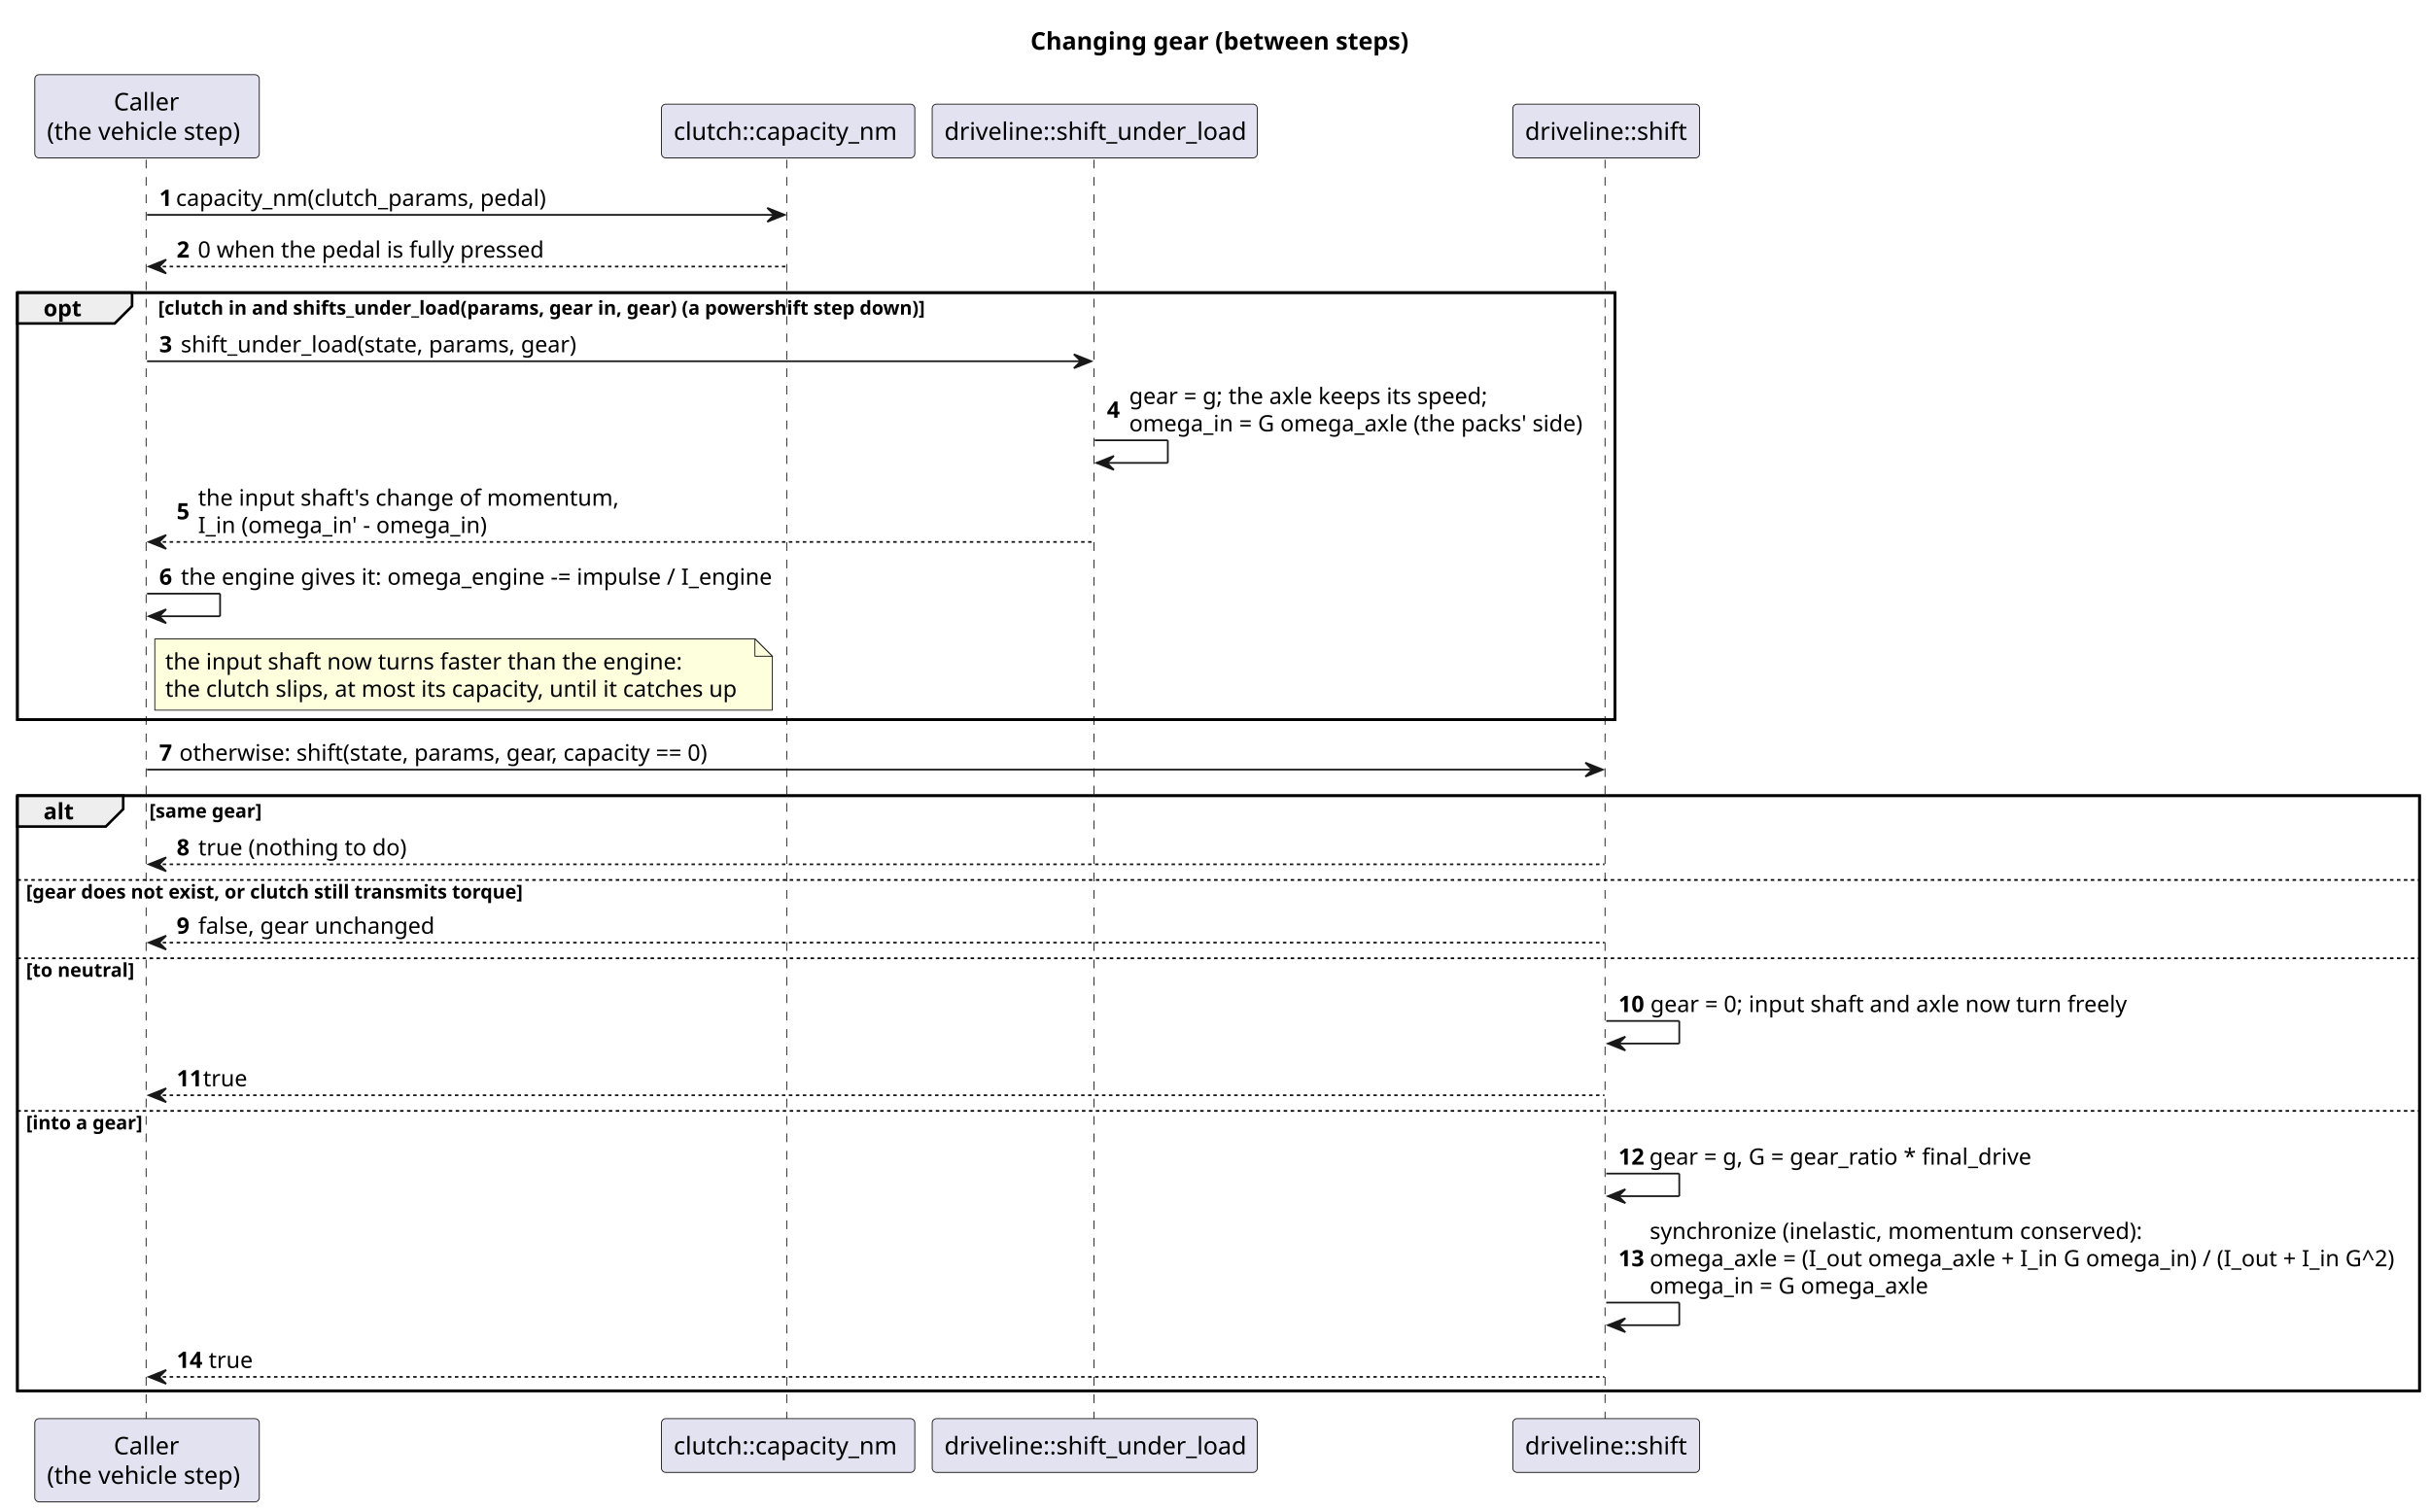
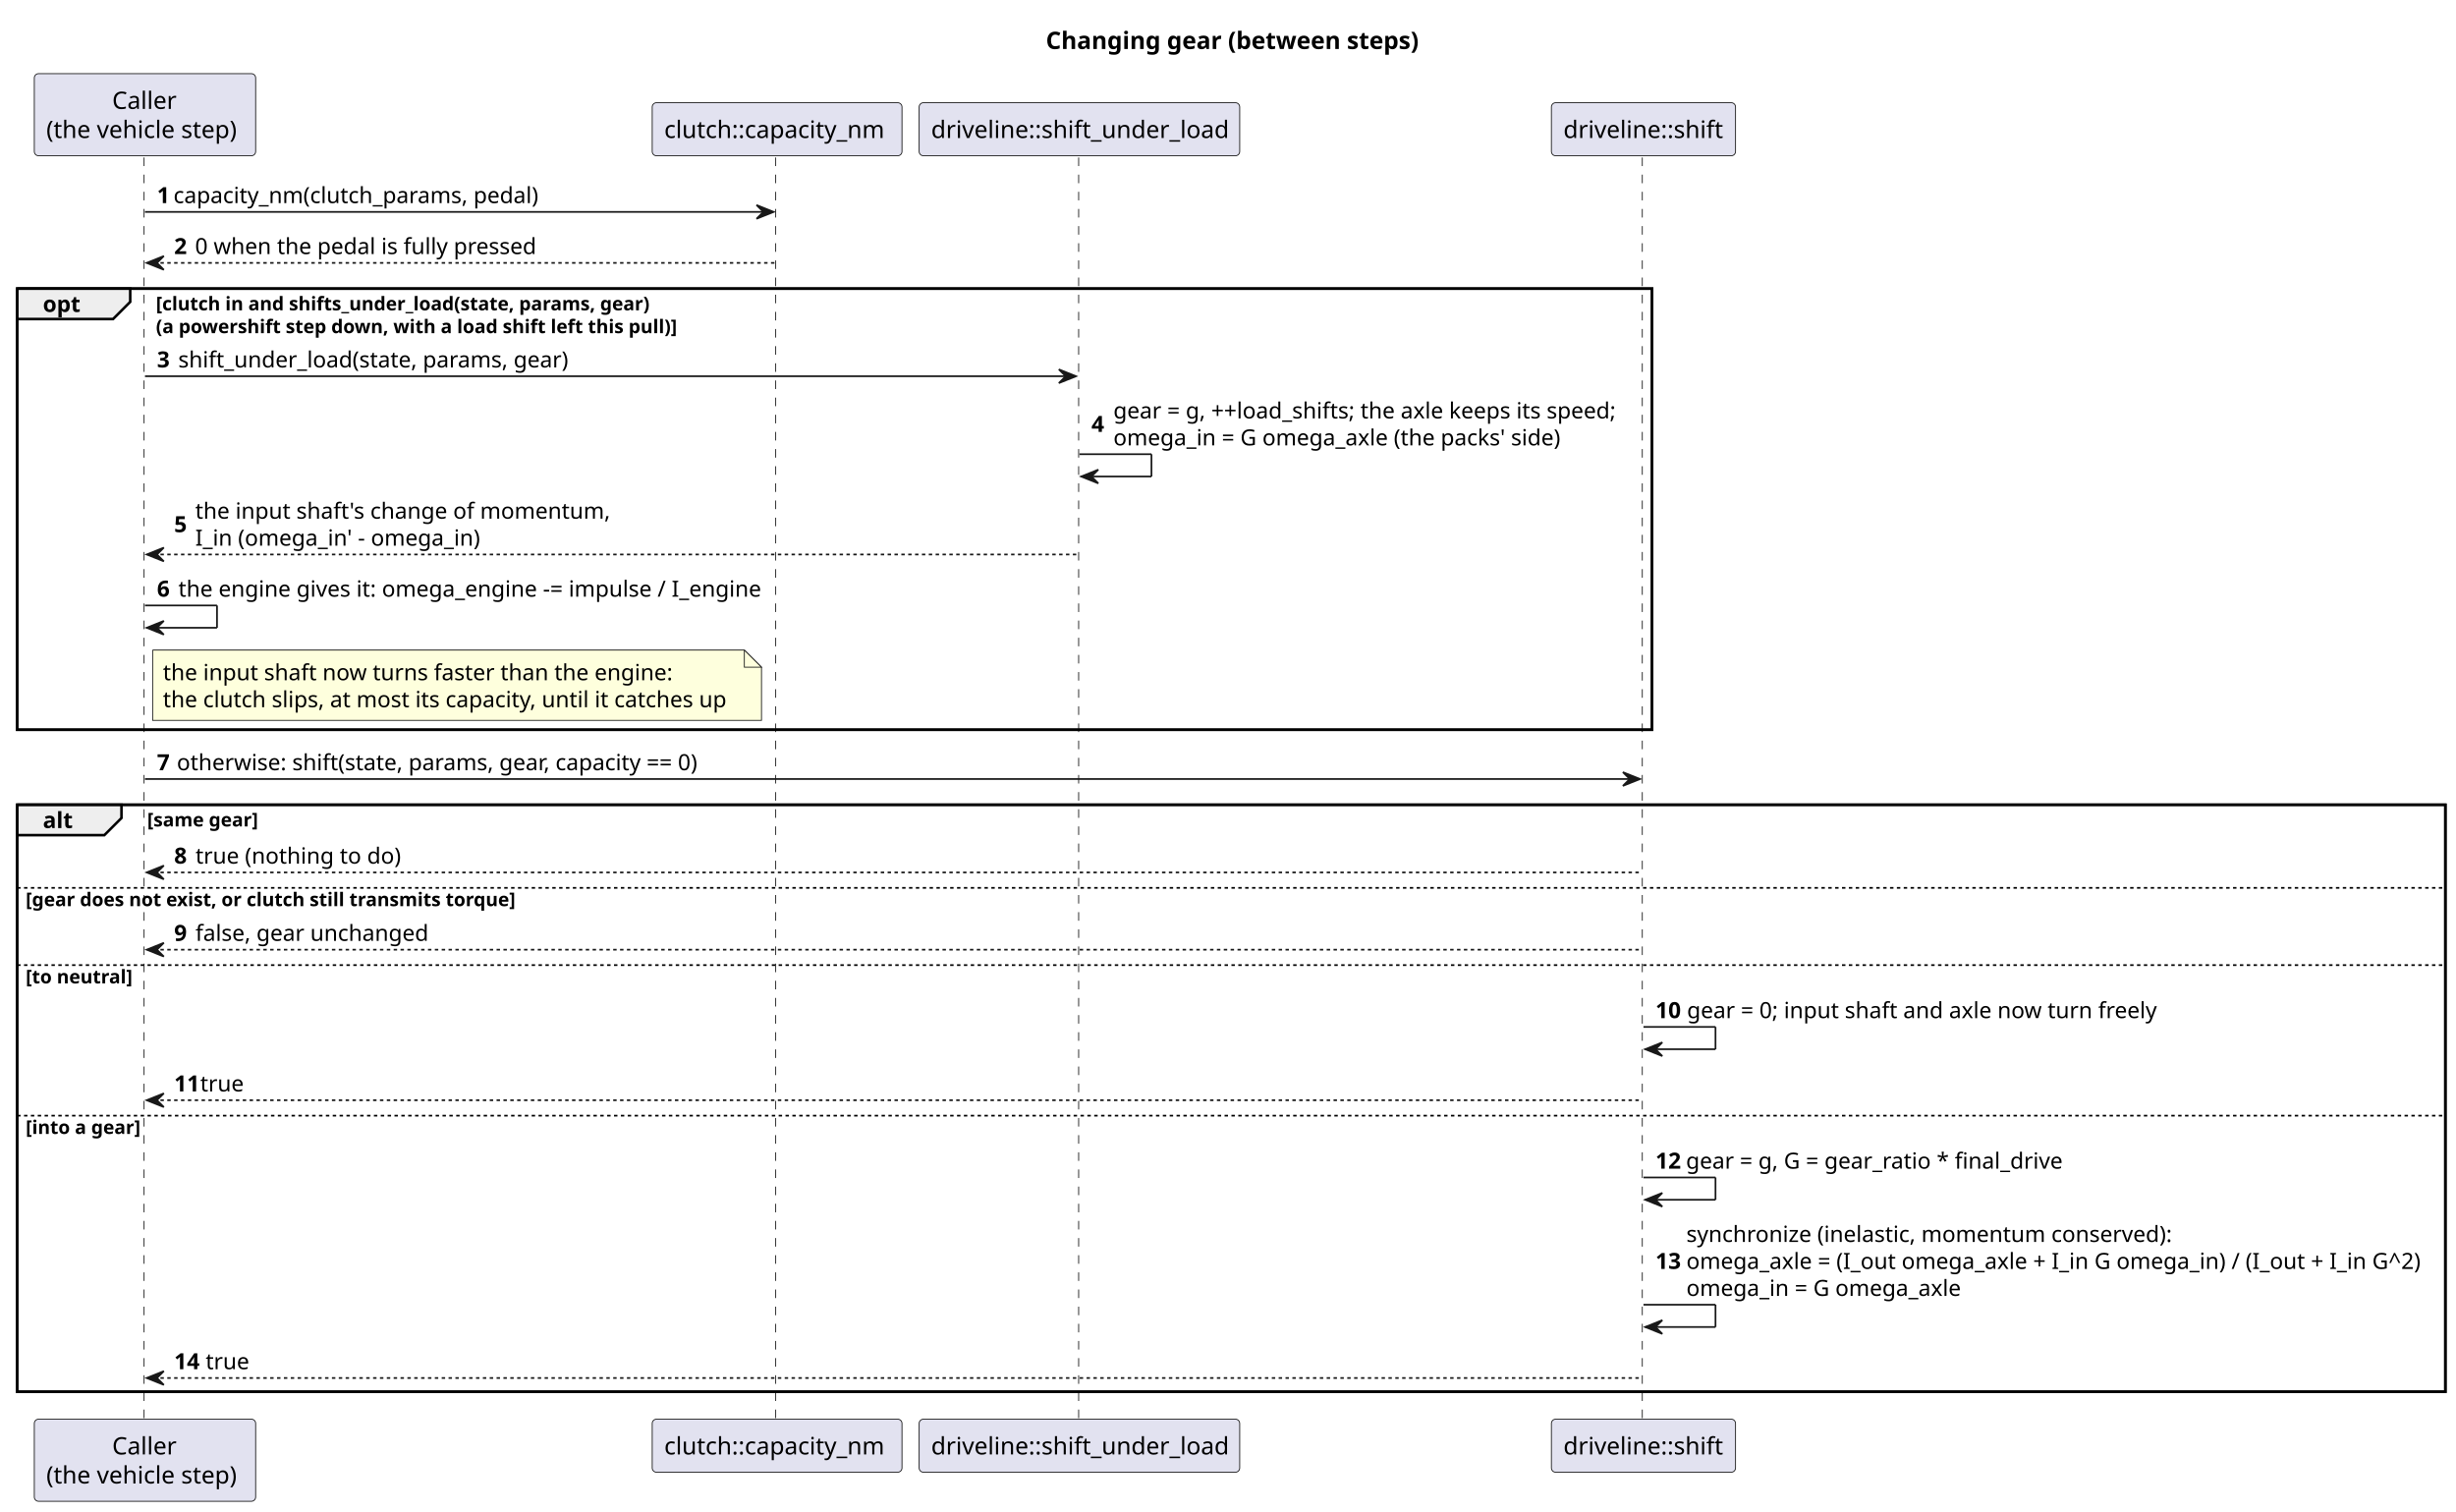
- <svg xmlns="http://www.w3.org/2000/svg" contentStyleType="text/css" height="869px" preserveAspectRatio="none" style="width:1397px;height:869px;background:#FFFFFF;" version="1.1" viewBox="0 0 1397 869" width="1397px" zoomAndPan="magnify">
+ <svg xmlns="http://www.w3.org/2000/svg" contentStyleType="text/css" height="881px" preserveAspectRatio="none" style="width:1432px;height:881px;background:#FFFFFF;" version="1.1" viewBox="0 0 1432 881" width="1432px" zoomAndPan="magnify">
  <defs />
  <g>
-     <text fill="#000000" font-family="sans-serif" font-size="14" font-weight="bold" lengthAdjust="spacing" textLength="215.195" x="592.385" y="28.562">Changing gear (between steps)</text>
-     <rect fill="none" height="245.565" style="stroke:#000000;stroke-width:1.5;" width="918.414" x="10" y="168.277" />
-     <rect fill="none" height="342.224" style="stroke:#000000;stroke-width:1.5;" width="1380.966" x="10" y="457.572" />
-     <line style="stroke:#181818;stroke-width:0.5;stroke-dasharray:5.0,5.0;" x1="84" x2="84" y1="91.818" y2="816.796" />
-     <line style="stroke:#181818;stroke-width:0.5;stroke-dasharray:5.0,5.0;" x1="452.28" x2="452.28" y1="91.818" y2="816.796" />
-     <line style="stroke:#181818;stroke-width:0.5;stroke-dasharray:5.0,5.0;" x1="628.919" x2="628.919" y1="91.818" y2="816.796" />
-     <line style="stroke:#181818;stroke-width:0.5;stroke-dasharray:5.0,5.0;" x1="922.731" x2="922.731" y1="91.818" y2="816.796" />
+     <text fill="#000000" font-family="sans-serif" font-size="14" font-weight="bold" lengthAdjust="spacing" textLength="215.195" x="609.8" y="28.562">Changing gear (between steps)</text>
+     <rect fill="none" height="257.185" style="stroke:#000000;stroke-width:1.5;" width="953.244" x="10" y="168.277" />
+     <rect fill="none" height="342.224" style="stroke:#000000;stroke-width:1.5;" width="1415.795" x="10" y="469.191" />
+     <line style="stroke:#181818;stroke-width:0.5;stroke-dasharray:5.0,5.0;" x1="84" x2="84" y1="91.818" y2="828.415" />
+     <line style="stroke:#181818;stroke-width:0.5;stroke-dasharray:5.0,5.0;" x1="452.28" x2="452.28" y1="91.818" y2="828.415" />
+     <line style="stroke:#181818;stroke-width:0.5;stroke-dasharray:5.0,5.0;" x1="628.919" x2="628.919" y1="91.818" y2="828.415" />
+     <line style="stroke:#181818;stroke-width:0.5;stroke-dasharray:5.0,5.0;" x1="957.561" x2="957.561" y1="91.818" y2="828.415" />
    <rect fill="#E2E2F0" height="47.879" rx="2.5" ry="2.5" style="stroke:#181818;stroke-width:0.5;" width="129.062" x="20" y="42.94" />
    <text fill="#000000" font-family="sans-serif" font-size="14" lengthAdjust="spacing" textLength="38.302" x="65.38" y="63.502">Caller</text>
    <text fill="#000000" font-family="sans-serif" font-size="14" lengthAdjust="spacing" textLength="115.062" x="27" y="80.441">(the vehicle step)</text>
-     <rect fill="#E2E2F0" height="47.879" rx="2.5" ry="2.5" style="stroke:#181818;stroke-width:0.5;" width="129.062" x="20" y="815.796" />
-     <text fill="#000000" font-family="sans-serif" font-size="14" lengthAdjust="spacing" textLength="38.302" x="65.38" y="836.358">Caller</text>
-     <text fill="#000000" font-family="sans-serif" font-size="14" lengthAdjust="spacing" textLength="115.062" x="27" y="853.298">(the vehicle step)</text>
+     <rect fill="#E2E2F0" height="47.879" rx="2.5" ry="2.5" style="stroke:#181818;stroke-width:0.5;" width="129.062" x="20" y="827.415" />
+     <text fill="#000000" font-family="sans-serif" font-size="14" lengthAdjust="spacing" textLength="38.302" x="65.38" y="847.977">Caller</text>
+     <text fill="#000000" font-family="sans-serif" font-size="14" lengthAdjust="spacing" textLength="115.062" x="27" y="864.917">(the vehicle step)</text>
    <rect fill="#E2E2F0" height="30.939" rx="2.5" ry="2.5" style="stroke:#181818;stroke-width:0.5;" width="145.64" x="380.28" y="59.879" />
    <text fill="#000000" font-family="sans-serif" font-size="14" lengthAdjust="spacing" textLength="131.64" x="387.28" y="80.441">clutch::capacity_nm</text>
-     <rect fill="#E2E2F0" height="30.939" rx="2.5" ry="2.5" style="stroke:#181818;stroke-width:0.5;" width="145.64" x="380.28" y="815.796" />
-     <text fill="#000000" font-family="sans-serif" font-size="14" lengthAdjust="spacing" textLength="131.64" x="387.28" y="836.358">clutch::capacity_nm</text>
+     <rect fill="#E2E2F0" height="30.939" rx="2.5" ry="2.5" style="stroke:#181818;stroke-width:0.5;" width="145.64" x="380.28" y="827.415" />
+     <text fill="#000000" font-family="sans-serif" font-size="14" lengthAdjust="spacing" textLength="131.64" x="387.28" y="847.977">clutch::capacity_nm</text>
    <rect fill="#E2E2F0" height="30.939" rx="2.5" ry="2.5" style="stroke:#181818;stroke-width:0.5;" width="186.908" x="535.919" y="59.879" />
    <text fill="#000000" font-family="sans-serif" font-size="14" lengthAdjust="spacing" textLength="172.908" x="542.919" y="80.441">driveline::shift_under_load</text>
-     <rect fill="#E2E2F0" height="30.939" rx="2.5" ry="2.5" style="stroke:#181818;stroke-width:0.5;" width="186.908" x="535.919" y="815.796" />
-     <text fill="#000000" font-family="sans-serif" font-size="14" lengthAdjust="spacing" textLength="172.908" x="542.919" y="836.358">driveline::shift_under_load</text>
-     <rect fill="#E2E2F0" height="30.939" rx="2.5" ry="2.5" style="stroke:#181818;stroke-width:0.5;" width="107.365" x="869.731" y="59.879" />
-     <text fill="#000000" font-family="sans-serif" font-size="14" lengthAdjust="spacing" textLength="93.365" x="876.731" y="80.441">driveline::shift</text>
-     <rect fill="#E2E2F0" height="30.939" rx="2.5" ry="2.5" style="stroke:#181818;stroke-width:0.5;" width="107.365" x="869.731" y="815.796" />
-     <text fill="#000000" font-family="sans-serif" font-size="14" lengthAdjust="spacing" textLength="93.365" x="876.731" y="836.358">driveline::shift</text>
+     <rect fill="#E2E2F0" height="30.939" rx="2.5" ry="2.5" style="stroke:#181818;stroke-width:0.5;" width="186.908" x="535.919" y="827.415" />
+     <text fill="#000000" font-family="sans-serif" font-size="14" lengthAdjust="spacing" textLength="172.908" x="542.919" y="847.977">driveline::shift_under_load</text>
+     <rect fill="#E2E2F0" height="30.939" rx="2.5" ry="2.5" style="stroke:#181818;stroke-width:0.5;" width="107.365" x="904.561" y="59.879" />
+     <text fill="#000000" font-family="sans-serif" font-size="14" lengthAdjust="spacing" textLength="93.365" x="911.561" y="80.441">driveline::shift</text>
+     <rect fill="#E2E2F0" height="30.939" rx="2.5" ry="2.5" style="stroke:#181818;stroke-width:0.5;" width="107.365" x="904.561" y="827.415" />
+     <text fill="#000000" font-family="sans-serif" font-size="14" lengthAdjust="spacing" textLength="93.365" x="911.561" y="847.977">driveline::shift</text>
    <polygon fill="#181818" points="441.1,119.548,451.1,123.548,441.1,127.548,445.1,123.548" style="stroke:#181818;stroke-width:1.0;" />
    <line style="stroke:#181818;stroke-width:1.0;" x1="84.531" x2="447.1" y1="123.548" y2="123.548" />
    <text fill="#000000" font-family="sans-serif" font-size="13" font-weight="bold" lengthAdjust="spacing" textLength="5.605" x="91.531" y="118.412">1</text>
    <text fill="#000000" font-family="sans-serif" font-size="13" lengthAdjust="spacing" textLength="217.21" x="101.136" y="118.412">capacity_nm(clutch_params, pedal)</text>
    <polygon fill="#181818" points="95.531,149.277,85.531,153.277,95.531,157.277,91.531,153.277" style="stroke:#181818;stroke-width:1.0;" />
    <line style="stroke:#181818;stroke-width:1.0;stroke-dasharray:2.0,2.0;" x1="89.531" x2="452.1" y1="153.277" y2="153.277" />
    <text fill="#000000" font-family="sans-serif" font-size="13" font-weight="bold" lengthAdjust="spacing" textLength="8.188" x="101.531" y="148.142">2</text>
    <text fill="#000000" font-family="sans-serif" font-size="13" lengthAdjust="spacing" textLength="202.998" x="113.72" y="148.142">0 when the pedal is fully pressed</text>
    <path d="M10,168.277 L75.928,168.277 L75.928,176.007 L65.928,186.007 L10,186.007 L10,168.277 " fill="#EEEEEE" style="stroke:#000000;stroke-width:1.5;" />
-     <rect fill="none" height="245.565" style="stroke:#000000;stroke-width:1.5;" width="918.414" x="10" y="168.277" />
+     <rect fill="none" height="257.185" style="stroke:#000000;stroke-width:1.5;" width="953.244" x="10" y="168.277" />
    <text fill="#000000" font-family="sans-serif" font-size="13" font-weight="bold" lengthAdjust="spacing" textLength="20.928" x="25" y="181.871">opt</text>
-     <text fill="#000000" font-family="sans-serif" font-size="11" font-weight="bold" lengthAdjust="spacing" textLength="435.016" x="90.928" y="180.934">[clutch in and shifts_under_load(params, gear in, gear) (a powershift step down)]</text>
-     <polygon fill="#181818" points="617.374,203.736,627.374,207.736,617.374,211.736,621.374,207.736" style="stroke:#181818;stroke-width:1.0;" />
-     <line style="stroke:#181818;stroke-width:1.0;" x1="84.531" x2="623.374" y1="207.736" y2="207.736" />
-     <text fill="#000000" font-family="sans-serif" font-size="13" font-weight="bold" lengthAdjust="spacing" textLength="8.392" x="91.531" y="202.601">3</text>
-     <text fill="#000000" font-family="sans-serif" font-size="13" lengthAdjust="spacing" textLength="228.605" x="103.923" y="202.601">shift_under_load(state, params, gear)</text>
-     <line style="stroke:#181818;stroke-width:1.0;" x1="629.374" x2="671.374" y1="253.195" y2="253.195" />
-     <line style="stroke:#181818;stroke-width:1.0;" x1="671.374" x2="671.374" y1="253.195" y2="266.195" />
-     <line style="stroke:#181818;stroke-width:1.0;" x1="630.374" x2="671.374" y1="266.195" y2="266.195" />
-     <polygon fill="#181818" points="640.374,262.195,630.374,266.195,640.374,270.195,636.374,266.195" style="stroke:#181818;stroke-width:1.0;" />
-     <text fill="#000000" font-family="sans-serif" font-size="13" font-weight="bold" lengthAdjust="spacing" textLength="8.791" x="636.374" y="240.195">4</text>
-     <text fill="#000000" font-family="sans-serif" font-size="13" lengthAdjust="spacing" textLength="211.72" x="649.165" y="232.33">gear = g; the axle keeps its speed;</text>
-     <text fill="#000000" font-family="sans-serif" font-size="13" lengthAdjust="spacing" textLength="267.249" x="649.165" y="248.06">omega_in = G omega_axle (the packs' side)</text>
-     <polygon fill="#181818" points="95.531,307.654,85.531,311.654,95.531,315.654,91.531,311.654" style="stroke:#181818;stroke-width:1.0;" />
-     <line style="stroke:#181818;stroke-width:1.0;stroke-dasharray:2.0,2.0;" x1="89.531" x2="628.374" y1="311.654" y2="311.654" />
-     <text fill="#000000" font-family="sans-serif" font-size="13" font-weight="bold" lengthAdjust="spacing" textLength="8.309" x="101.531" y="298.654">5</text>
-     <text fill="#000000" font-family="sans-serif" font-size="13" lengthAdjust="spacing" textLength="241.357" x="113.84" y="290.789">the input shaft's change of momentum,</text>
-     <text fill="#000000" font-family="sans-serif" font-size="13" lengthAdjust="spacing" textLength="168.162" x="113.84" y="306.519">I_in (omega_in' - omega_in)</text>
-     <line style="stroke:#181818;stroke-width:1.0;" x1="84.531" x2="126.531" y1="341.384" y2="341.384" />
-     <line style="stroke:#181818;stroke-width:1.0;" x1="126.531" x2="126.531" y1="341.384" y2="354.384" />
-     <line style="stroke:#181818;stroke-width:1.0;" x1="85.531" x2="126.531" y1="354.384" y2="354.384" />
-     <polygon fill="#181818" points="95.531,350.384,85.531,354.384,95.531,358.384,91.531,354.384" style="stroke:#181818;stroke-width:1.0;" />
-     <text fill="#000000" font-family="sans-serif" font-size="13" font-weight="bold" lengthAdjust="spacing" textLength="8.442" x="91.531" y="336.248">6</text>
-     <text fill="#000000" font-family="sans-serif" font-size="13" lengthAdjust="spacing" textLength="342.126" x="103.974" y="336.248">the engine gives it: omega_engine -= impulse / I_engine</text>
-     <path d="M89,367.384 L89,408.384 L444,408.384 L444,377.384 L434,367.384 L89,367.384 " fill="#FEFFDD" style="stroke:#181818;stroke-width:0.5;" />
-     <path d="M434,367.384 L434,377.384 L444,377.384 L434,367.384 " fill="#FEFFDD" style="stroke:#181818;stroke-width:0.5;" />
-     <text fill="#000000" font-family="sans-serif" font-size="13" lengthAdjust="spacing" textLength="295.426" x="95" y="384.978">the input shaft now turns faster than the engine:</text>
-     <text fill="#000000" font-family="sans-serif" font-size="13" lengthAdjust="spacing" textLength="334.915" x="95" y="400.707">the clutch slips, at most its capacity, until it catches up</text>
-     <polygon fill="#181818" points="911.414,438.572,921.414,442.572,911.414,446.572,915.414,442.572" style="stroke:#181818;stroke-width:1.0;" />
-     <line style="stroke:#181818;stroke-width:1.0;" x1="84.531" x2="917.414" y1="442.572" y2="442.572" />
-     <text fill="#000000" font-family="sans-serif" font-size="13" font-weight="bold" lengthAdjust="spacing" textLength="7.56" x="91.531" y="437.437">7</text>
-     <text fill="#000000" font-family="sans-serif" font-size="13" lengthAdjust="spacing" textLength="314.818" x="103.091" y="437.437">otherwise: shift(state, params, gear, capacity == 0)</text>
-     <path d="M10,457.572 L70.831,457.572 L70.831,465.302 L60.831,475.302 L10,475.302 L10,457.572 " fill="#EEEEEE" style="stroke:#000000;stroke-width:1.5;" />
-     <rect fill="none" height="342.224" style="stroke:#000000;stroke-width:1.5;" width="1380.966" x="10" y="457.572" />
-     <text fill="#000000" font-family="sans-serif" font-size="13" font-weight="bold" lengthAdjust="spacing" textLength="15.831" x="25" y="471.166">alt</text>
-     <text fill="#000000" font-family="sans-serif" font-size="11" font-weight="bold" lengthAdjust="spacing" textLength="64.405" x="85.831" y="470.228">[same gear]</text>
-     <polygon fill="#181818" points="95.531,493.031,85.531,497.031,95.531,501.031,91.531,497.031" style="stroke:#181818;stroke-width:1.0;" />
-     <line style="stroke:#181818;stroke-width:1.0;stroke-dasharray:2.0,2.0;" x1="89.531" x2="922.414" y1="497.031" y2="497.031" />
-     <text fill="#000000" font-family="sans-serif" font-size="13" font-weight="bold" lengthAdjust="spacing" textLength="8.461" x="101.531" y="491.896">8</text>
-     <text fill="#000000" font-family="sans-serif" font-size="13" lengthAdjust="spacing" textLength="118.885" x="113.993" y="491.896">true (nothing to do)</text>
-     <line style="stroke:#000000;stroke-width:1.0;stroke-dasharray:2.0,2.0;" x1="10" x2="1390.966" y1="506.031" y2="506.031" />
-     <text fill="#000000" font-family="sans-serif" font-size="11" font-weight="bold" lengthAdjust="spacing" textLength="278.002" x="15" y="516.688">[gear does not exist, or clutch still transmits torque]</text>
-     <polygon fill="#181818" points="95.531,538.07,85.531,542.07,95.531,546.07,91.531,542.07" style="stroke:#181818;stroke-width:1.0;" />
-     <line style="stroke:#181818;stroke-width:1.0;stroke-dasharray:2.0,2.0;" x1="89.531" x2="922.414" y1="542.07" y2="542.07" />
-     <text fill="#000000" font-family="sans-serif" font-size="13" font-weight="bold" lengthAdjust="spacing" textLength="8.442" x="101.531" y="536.935">9</text>
-     <text fill="#000000" font-family="sans-serif" font-size="13" lengthAdjust="spacing" textLength="137.477" x="113.974" y="536.935">false, gear unchanged</text>
-     <line style="stroke:#000000;stroke-width:1.0;stroke-dasharray:2.0,2.0;" x1="10" x2="1390.966" y1="551.07" y2="551.07" />
-     <text fill="#000000" font-family="sans-serif" font-size="11" font-weight="bold" lengthAdjust="spacing" textLength="59.796" x="15" y="561.727">[to neutral]</text>
-     <line style="stroke:#181818;stroke-width:1.0;" x1="923.414" x2="965.414" y1="587.109" y2="587.109" />
-     <line style="stroke:#181818;stroke-width:1.0;" x1="965.414" x2="965.414" y1="587.109" y2="600.109" />
-     <line style="stroke:#181818;stroke-width:1.0;" x1="924.414" x2="965.414" y1="600.109" y2="600.109" />
-     <polygon fill="#181818" points="934.414,596.109,924.414,600.109,934.414,604.109,930.414,600.109" style="stroke:#181818;stroke-width:1.0;" />
-     <text fill="#000000" font-family="sans-serif" font-size="13" font-weight="bold" lengthAdjust="spacing" textLength="14.371" x="930.414" y="581.974">10</text>
-     <text fill="#000000" font-family="sans-serif" font-size="13" lengthAdjust="spacing" textLength="277.031" x="948.785" y="581.974">gear = 0; input shaft and axle now turn freely</text>
-     <polygon fill="#181818" points="95.531,625.839,85.531,629.839,95.531,633.839,91.531,629.839" style="stroke:#181818;stroke-width:1.0;" />
-     <line style="stroke:#181818;stroke-width:1.0;stroke-dasharray:2.0,2.0;" x1="89.531" x2="922.414" y1="629.839" y2="629.839" />
-     <text fill="#000000" font-family="sans-serif" font-size="13" font-weight="bold" lengthAdjust="spacing" textLength="11.21" x="101.531" y="624.703">11</text>
-     <text fill="#000000" font-family="sans-serif" font-size="13" lengthAdjust="spacing" textLength="24.413" x="116.741" y="624.703">true</text>
-     <line style="stroke:#000000;stroke-width:1.0;stroke-dasharray:2.0,2.0;" x1="10" x2="1390.966" y1="638.839" y2="638.839" />
-     <text fill="#000000" font-family="sans-serif" font-size="11" font-weight="bold" lengthAdjust="spacing" textLength="64.861" x="15" y="649.495">[into a gear]</text>
-     <line style="stroke:#181818;stroke-width:1.0;" x1="923.414" x2="965.414" y1="674.878" y2="674.878" />
-     <line style="stroke:#181818;stroke-width:1.0;" x1="965.414" x2="965.414" y1="674.878" y2="687.878" />
-     <line style="stroke:#181818;stroke-width:1.0;" x1="924.414" x2="965.414" y1="687.878" y2="687.878" />
-     <polygon fill="#181818" points="934.414,683.878,924.414,687.878,934.414,691.878,930.414,687.878" style="stroke:#181818;stroke-width:1.0;" />
-     <text fill="#000000" font-family="sans-serif" font-size="13" font-weight="bold" lengthAdjust="spacing" textLength="13.793" x="930.414" y="669.742">12</text>
-     <text fill="#000000" font-family="sans-serif" font-size="13" lengthAdjust="spacing" textLength="222.441" x="948.207" y="669.742">gear = g, G = gear_ratio * final_drive</text>
-     <line style="stroke:#181818;stroke-width:1.0;" x1="923.414" x2="965.414" y1="749.066" y2="749.066" />
-     <line style="stroke:#181818;stroke-width:1.0;" x1="965.414" x2="965.414" y1="749.066" y2="762.066" />
-     <line style="stroke:#181818;stroke-width:1.0;" x1="924.414" x2="965.414" y1="762.066" y2="762.066" />
-     <polygon fill="#181818" points="934.414,758.066,924.414,762.066,934.414,766.066,930.414,762.066" style="stroke:#181818;stroke-width:1.0;" />
-     <text fill="#000000" font-family="sans-serif" font-size="13" font-weight="bold" lengthAdjust="spacing" textLength="13.997" x="930.414" y="728.201">13</text>
-     <text fill="#000000" font-family="sans-serif" font-size="13" lengthAdjust="spacing" textLength="287.968" x="948.411" y="712.472">synchronize (inelastic, momentum conserved):</text>
-     <text fill="#000000" font-family="sans-serif" font-size="13" lengthAdjust="spacing" textLength="430.555" x="948.411" y="728.201">omega_axle = (I_out omega_axle + I_in G omega_in) / (I_out + I_in G^2)</text>
-     <text fill="#000000" font-family="sans-serif" font-size="13" lengthAdjust="spacing" textLength="161.148" x="948.411" y="743.931">omega_in = G omega_axle</text>
-     <polygon fill="#181818" points="95.531,787.796,85.531,791.796,95.531,795.796,91.531,791.796" style="stroke:#181818;stroke-width:1.0;" />
-     <line style="stroke:#181818;stroke-width:1.0;stroke-dasharray:2.0,2.0;" x1="89.531" x2="922.414" y1="791.796" y2="791.796" />
-     <text fill="#000000" font-family="sans-serif" font-size="13" font-weight="bold" lengthAdjust="spacing" textLength="14.396" x="101.531" y="786.66">14</text>
-     <text fill="#000000" font-family="sans-serif" font-size="13" lengthAdjust="spacing" textLength="24.413" x="119.928" y="786.66">true</text>
+     <text fill="#000000" font-family="sans-serif" font-size="11" font-weight="bold" lengthAdjust="spacing" textLength="284.109" x="90.928" y="180.934">[clutch in and shifts_under_load(state, params, gear)</text>
+     <text fill="#000000" font-family="sans-serif" font-size="11" font-weight="bold" lengthAdjust="spacing" textLength="295.303" x="90.928" y="194.243">(a powershift step down, with a load shift left this pull)]</text>
+     <polygon fill="#181818" points="617.374,215.356,627.374,219.356,617.374,223.356,621.374,219.356" style="stroke:#181818;stroke-width:1.0;" />
+     <line style="stroke:#181818;stroke-width:1.0;" x1="84.531" x2="623.374" y1="219.356" y2="219.356" />
+     <text fill="#000000" font-family="sans-serif" font-size="13" font-weight="bold" lengthAdjust="spacing" textLength="8.392" x="91.531" y="214.22">3</text>
+     <text fill="#000000" font-family="sans-serif" font-size="13" lengthAdjust="spacing" textLength="228.605" x="103.923" y="214.22">shift_under_load(state, params, gear)</text>
+     <line style="stroke:#181818;stroke-width:1.0;" x1="629.374" x2="671.374" y1="264.815" y2="264.815" />
+     <line style="stroke:#181818;stroke-width:1.0;" x1="671.374" x2="671.374" y1="264.815" y2="277.815" />
+     <line style="stroke:#181818;stroke-width:1.0;" x1="630.374" x2="671.374" y1="277.815" y2="277.815" />
+     <polygon fill="#181818" points="640.374,273.815,630.374,277.815,640.374,281.815,636.374,277.815" style="stroke:#181818;stroke-width:1.0;" />
+     <text fill="#000000" font-family="sans-serif" font-size="13" font-weight="bold" lengthAdjust="spacing" textLength="8.791" x="636.374" y="251.814">4</text>
+     <text fill="#000000" font-family="sans-serif" font-size="13" lengthAdjust="spacing" textLength="302.079" x="649.165" y="243.949">gear = g, ++load_shifts; the axle keeps its speed;</text>
+     <text fill="#000000" font-family="sans-serif" font-size="13" lengthAdjust="spacing" textLength="267.249" x="649.165" y="259.679">omega_in = G omega_axle (the packs' side)</text>
+     <polygon fill="#181818" points="95.531,319.273,85.531,323.273,95.531,327.273,91.531,323.273" style="stroke:#181818;stroke-width:1.0;" />
+     <line style="stroke:#181818;stroke-width:1.0;stroke-dasharray:2.0,2.0;" x1="89.531" x2="628.374" y1="323.273" y2="323.273" />
+     <text fill="#000000" font-family="sans-serif" font-size="13" font-weight="bold" lengthAdjust="spacing" textLength="8.309" x="101.531" y="310.273">5</text>
+     <text fill="#000000" font-family="sans-serif" font-size="13" lengthAdjust="spacing" textLength="241.357" x="113.84" y="302.408">the input shaft's change of momentum,</text>
+     <text fill="#000000" font-family="sans-serif" font-size="13" lengthAdjust="spacing" textLength="168.162" x="113.84" y="318.138">I_in (omega_in' - omega_in)</text>
+     <line style="stroke:#181818;stroke-width:1.0;" x1="84.531" x2="126.531" y1="353.003" y2="353.003" />
+     <line style="stroke:#181818;stroke-width:1.0;" x1="126.531" x2="126.531" y1="353.003" y2="366.003" />
+     <line style="stroke:#181818;stroke-width:1.0;" x1="85.531" x2="126.531" y1="366.003" y2="366.003" />
+     <polygon fill="#181818" points="95.531,362.003,85.531,366.003,95.531,370.003,91.531,366.003" style="stroke:#181818;stroke-width:1.0;" />
+     <text fill="#000000" font-family="sans-serif" font-size="13" font-weight="bold" lengthAdjust="spacing" textLength="8.442" x="91.531" y="347.867">6</text>
+     <text fill="#000000" font-family="sans-serif" font-size="13" lengthAdjust="spacing" textLength="342.126" x="103.974" y="347.867">the engine gives it: omega_engine -= impulse / I_engine</text>
+     <path d="M89,379.003 L89,420.003 L444,420.003 L444,389.003 L434,379.003 L89,379.003 " fill="#FEFFDD" style="stroke:#181818;stroke-width:0.5;" />
+     <path d="M434,379.003 L434,389.003 L444,389.003 L434,379.003 " fill="#FEFFDD" style="stroke:#181818;stroke-width:0.5;" />
+     <text fill="#000000" font-family="sans-serif" font-size="13" lengthAdjust="spacing" textLength="295.426" x="95" y="396.597">the input shaft now turns faster than the engine:</text>
+     <text fill="#000000" font-family="sans-serif" font-size="13" lengthAdjust="spacing" textLength="334.915" x="95" y="412.326">the clutch slips, at most its capacity, until it catches up</text>
+     <polygon fill="#181818" points="946.244,450.191,956.244,454.191,946.244,458.191,950.244,454.191" style="stroke:#181818;stroke-width:1.0;" />
+     <line style="stroke:#181818;stroke-width:1.0;" x1="84.531" x2="952.244" y1="454.191" y2="454.191" />
+     <text fill="#000000" font-family="sans-serif" font-size="13" font-weight="bold" lengthAdjust="spacing" textLength="7.56" x="91.531" y="449.056">7</text>
+     <text fill="#000000" font-family="sans-serif" font-size="13" lengthAdjust="spacing" textLength="314.818" x="103.091" y="449.056">otherwise: shift(state, params, gear, capacity == 0)</text>
+     <path d="M10,469.191 L70.831,469.191 L70.831,476.921 L60.831,486.921 L10,486.921 L10,469.191 " fill="#EEEEEE" style="stroke:#000000;stroke-width:1.5;" />
+     <rect fill="none" height="342.224" style="stroke:#000000;stroke-width:1.5;" width="1415.795" x="10" y="469.191" />
+     <text fill="#000000" font-family="sans-serif" font-size="13" font-weight="bold" lengthAdjust="spacing" textLength="15.831" x="25" y="482.785">alt</text>
+     <text fill="#000000" font-family="sans-serif" font-size="11" font-weight="bold" lengthAdjust="spacing" textLength="64.405" x="85.831" y="481.848">[same gear]</text>
+     <polygon fill="#181818" points="95.531,504.65,85.531,508.65,95.531,512.65,91.531,508.65" style="stroke:#181818;stroke-width:1.0;" />
+     <line style="stroke:#181818;stroke-width:1.0;stroke-dasharray:2.0,2.0;" x1="89.531" x2="957.244" y1="508.65" y2="508.65" />
+     <text fill="#000000" font-family="sans-serif" font-size="13" font-weight="bold" lengthAdjust="spacing" textLength="8.461" x="101.531" y="503.515">8</text>
+     <text fill="#000000" font-family="sans-serif" font-size="13" lengthAdjust="spacing" textLength="118.885" x="113.993" y="503.515">true (nothing to do)</text>
+     <line style="stroke:#000000;stroke-width:1.0;stroke-dasharray:2.0,2.0;" x1="10" x2="1425.795" y1="517.65" y2="517.65" />
+     <text fill="#000000" font-family="sans-serif" font-size="11" font-weight="bold" lengthAdjust="spacing" textLength="278.002" x="15" y="528.307">[gear does not exist, or clutch still transmits torque]</text>
+     <polygon fill="#181818" points="95.531,549.689,85.531,553.689,95.531,557.689,91.531,553.689" style="stroke:#181818;stroke-width:1.0;" />
+     <line style="stroke:#181818;stroke-width:1.0;stroke-dasharray:2.0,2.0;" x1="89.531" x2="957.244" y1="553.689" y2="553.689" />
+     <text fill="#000000" font-family="sans-serif" font-size="13" font-weight="bold" lengthAdjust="spacing" textLength="8.442" x="101.531" y="548.554">9</text>
+     <text fill="#000000" font-family="sans-serif" font-size="13" lengthAdjust="spacing" textLength="137.477" x="113.974" y="548.554">false, gear unchanged</text>
+     <line style="stroke:#000000;stroke-width:1.0;stroke-dasharray:2.0,2.0;" x1="10" x2="1425.795" y1="562.689" y2="562.689" />
+     <text fill="#000000" font-family="sans-serif" font-size="11" font-weight="bold" lengthAdjust="spacing" textLength="59.796" x="15" y="573.346">[to neutral]</text>
+     <line style="stroke:#181818;stroke-width:1.0;" x1="958.244" x2="1000.244" y1="598.729" y2="598.729" />
+     <line style="stroke:#181818;stroke-width:1.0;" x1="1000.244" x2="1000.244" y1="598.729" y2="611.729" />
+     <line style="stroke:#181818;stroke-width:1.0;" x1="959.244" x2="1000.244" y1="611.729" y2="611.729" />
+     <polygon fill="#181818" points="969.244,607.729,959.244,611.729,969.244,615.729,965.244,611.729" style="stroke:#181818;stroke-width:1.0;" />
+     <text fill="#000000" font-family="sans-serif" font-size="13" font-weight="bold" lengthAdjust="spacing" textLength="14.371" x="965.244" y="593.593">10</text>
+     <text fill="#000000" font-family="sans-serif" font-size="13" lengthAdjust="spacing" textLength="277.031" x="983.615" y="593.593">gear = 0; input shaft and axle now turn freely</text>
+     <polygon fill="#181818" points="95.531,637.458,85.531,641.458,95.531,645.458,91.531,641.458" style="stroke:#181818;stroke-width:1.0;" />
+     <line style="stroke:#181818;stroke-width:1.0;stroke-dasharray:2.0,2.0;" x1="89.531" x2="957.244" y1="641.458" y2="641.458" />
+     <text fill="#000000" font-family="sans-serif" font-size="13" font-weight="bold" lengthAdjust="spacing" textLength="11.21" x="101.531" y="636.322">11</text>
+     <text fill="#000000" font-family="sans-serif" font-size="13" lengthAdjust="spacing" textLength="24.413" x="116.741" y="636.322">true</text>
+     <line style="stroke:#000000;stroke-width:1.0;stroke-dasharray:2.0,2.0;" x1="10" x2="1425.795" y1="650.458" y2="650.458" />
+     <text fill="#000000" font-family="sans-serif" font-size="11" font-weight="bold" lengthAdjust="spacing" textLength="64.861" x="15" y="661.114">[into a gear]</text>
+     <line style="stroke:#181818;stroke-width:1.0;" x1="958.244" x2="1000.244" y1="686.497" y2="686.497" />
+     <line style="stroke:#181818;stroke-width:1.0;" x1="1000.244" x2="1000.244" y1="686.497" y2="699.497" />
+     <line style="stroke:#181818;stroke-width:1.0;" x1="959.244" x2="1000.244" y1="699.497" y2="699.497" />
+     <polygon fill="#181818" points="969.244,695.497,959.244,699.497,969.244,703.497,965.244,699.497" style="stroke:#181818;stroke-width:1.0;" />
+     <text fill="#000000" font-family="sans-serif" font-size="13" font-weight="bold" lengthAdjust="spacing" textLength="13.793" x="965.244" y="681.361">12</text>
+     <text fill="#000000" font-family="sans-serif" font-size="13" lengthAdjust="spacing" textLength="222.441" x="983.037" y="681.361">gear = g, G = gear_ratio * final_drive</text>
+     <line style="stroke:#181818;stroke-width:1.0;" x1="958.244" x2="1000.244" y1="760.686" y2="760.686" />
+     <line style="stroke:#181818;stroke-width:1.0;" x1="1000.244" x2="1000.244" y1="760.686" y2="773.686" />
+     <line style="stroke:#181818;stroke-width:1.0;" x1="959.244" x2="1000.244" y1="773.686" y2="773.686" />
+     <polygon fill="#181818" points="969.244,769.686,959.244,773.686,969.244,777.686,965.244,773.686" style="stroke:#181818;stroke-width:1.0;" />
+     <text fill="#000000" font-family="sans-serif" font-size="13" font-weight="bold" lengthAdjust="spacing" textLength="13.997" x="965.244" y="739.82">13</text>
+     <text fill="#000000" font-family="sans-serif" font-size="13" lengthAdjust="spacing" textLength="287.968" x="983.24" y="724.091">synchronize (inelastic, momentum conserved):</text>
+     <text fill="#000000" font-family="sans-serif" font-size="13" lengthAdjust="spacing" textLength="430.555" x="983.24" y="739.82">omega_axle = (I_out omega_axle + I_in G omega_in) / (I_out + I_in G^2)</text>
+     <text fill="#000000" font-family="sans-serif" font-size="13" lengthAdjust="spacing" textLength="161.148" x="983.24" y="755.55">omega_in = G omega_axle</text>
+     <polygon fill="#181818" points="95.531,799.415,85.531,803.415,95.531,807.415,91.531,803.415" style="stroke:#181818;stroke-width:1.0;" />
+     <line style="stroke:#181818;stroke-width:1.0;stroke-dasharray:2.0,2.0;" x1="89.531" x2="957.244" y1="803.415" y2="803.415" />
+     <text fill="#000000" font-family="sans-serif" font-size="13" font-weight="bold" lengthAdjust="spacing" textLength="14.396" x="101.531" y="798.279">14</text>
+     <text fill="#000000" font-family="sans-serif" font-size="13" lengthAdjust="spacing" textLength="24.413" x="119.928" y="798.279">true</text>
  </g>
</svg>
